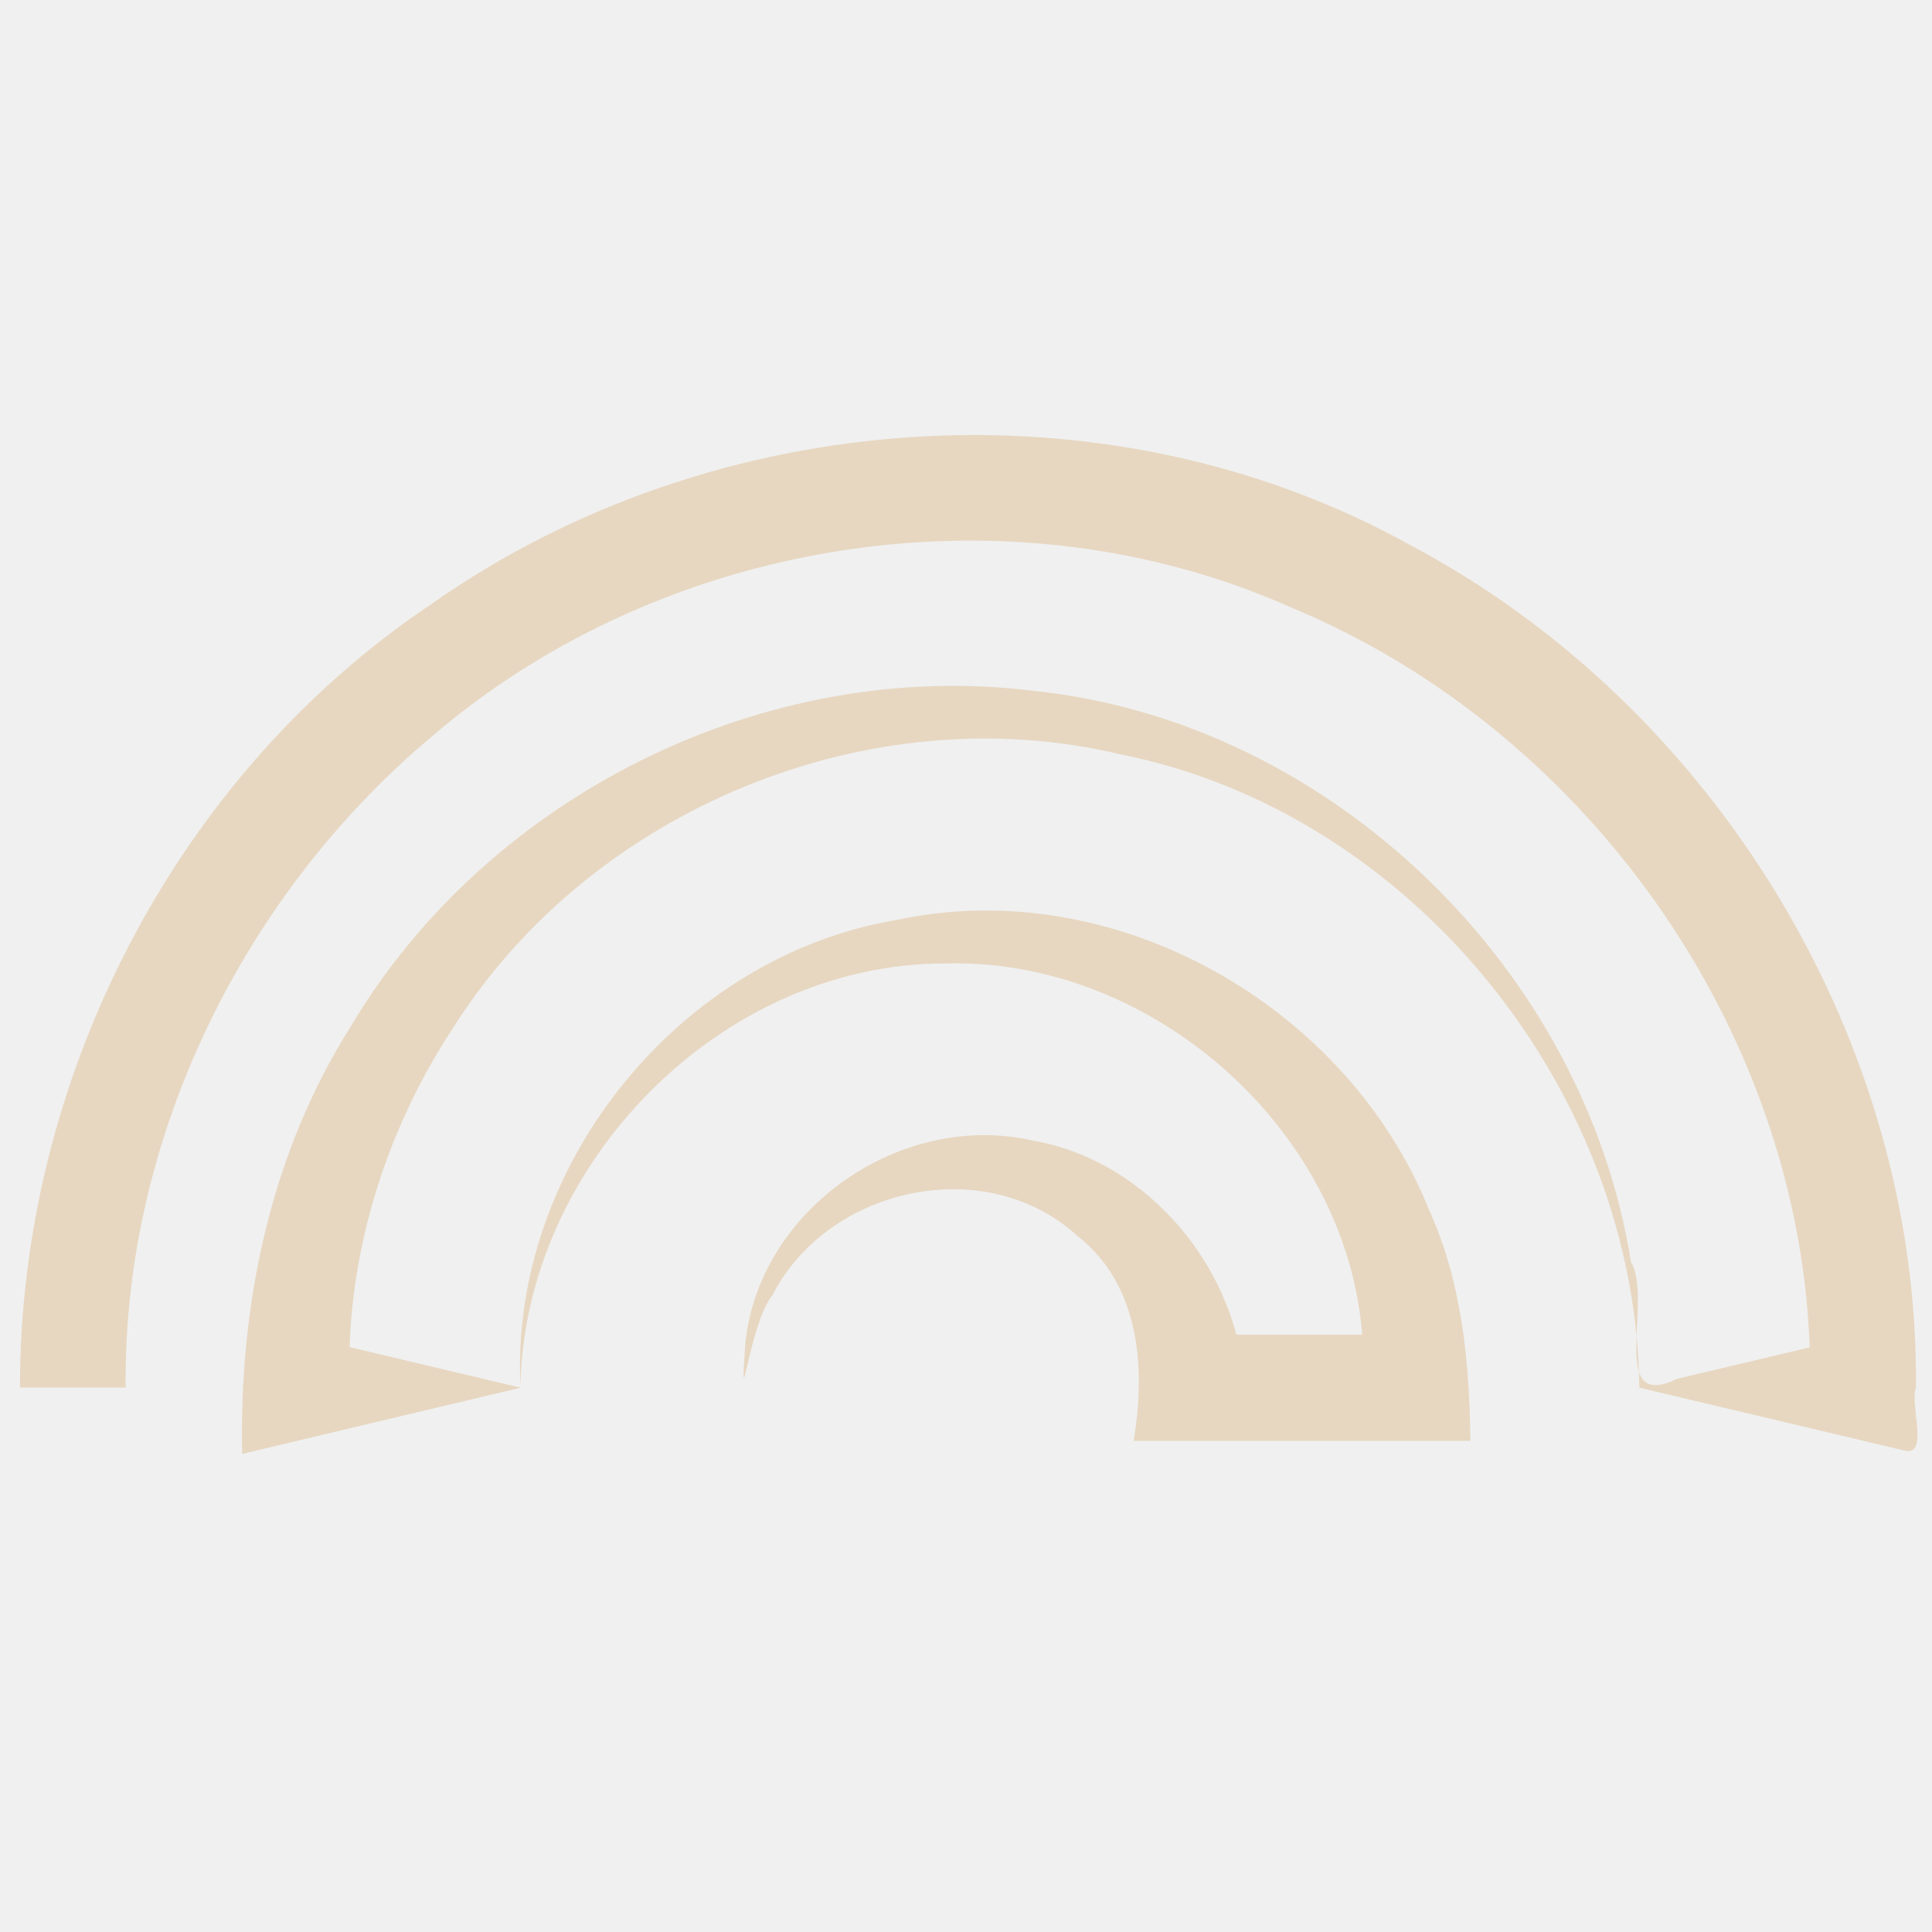
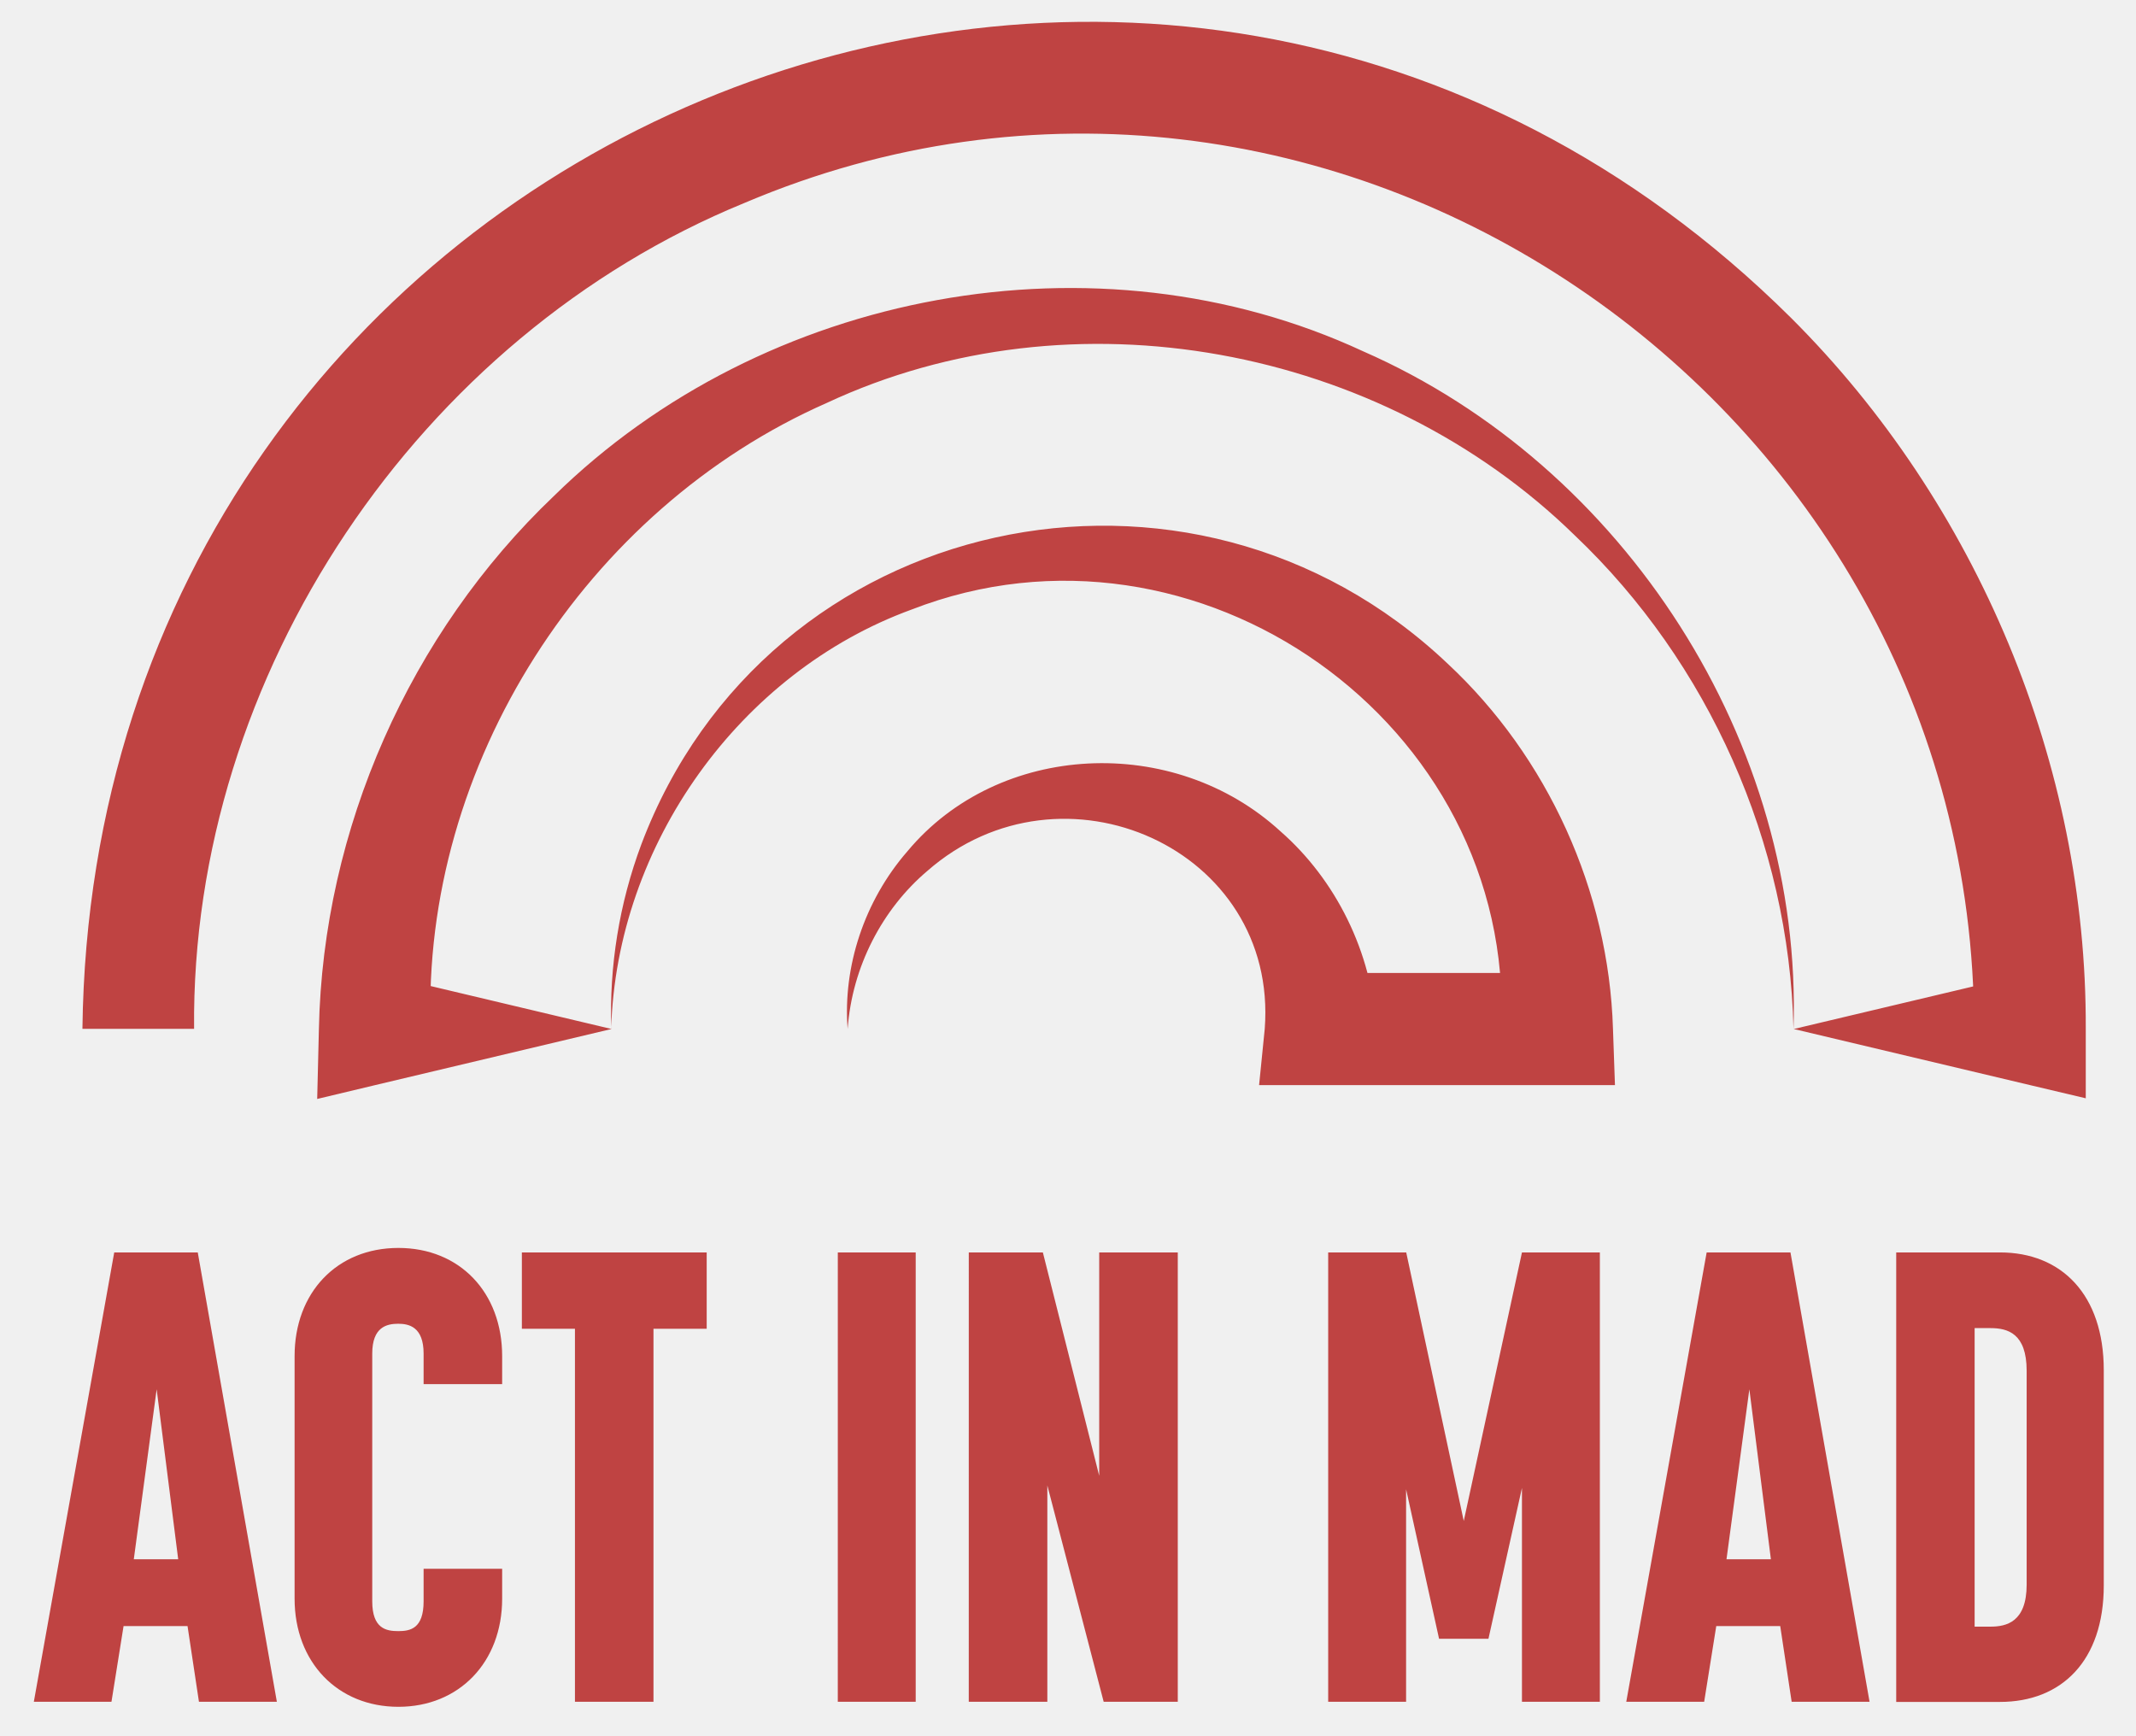
- <svg xmlns="http://www.w3.org/2000/svg" width="46" height="46" fill="none">
-   <g clip-path="url(#a)" style="stroke-width:2.27" transform="translate(-16.098 -.595) scale(.41277)">
-     <path fill="#e7d7c1" d="M40.153 81.478c-.028-17.726 8.91-35.261 23.704-45.174 16.28-11.482 39.038-13.132 56.524-3.403 17.57 9.322 29.333 28.634 29.136 48.577-.374 1.04.818 4.06-.725 3.621-5.078-1.201-10.154-2.41-15.231-3.614-.181-17.097-13.099-33.188-29.954-36.536-14.436-3.44-30.431 3.164-38.389 15.654-4.062 6.132-6.325 13.508-6.053 20.882-.778-.914-2.731-2.487-2.806-3.007l12.666 3.007c-.664-12.741 9.157-24.906 21.745-26.989 12.544-2.673 25.928 4.958 30.666 16.74 1.892 4.178 2.332 8.782 2.379 13.314h-19.427c.71-4.183.37-9.002-3.249-11.825-5.273-4.815-14.36-2.829-17.572 3.408-1.37 1.673-1.928 7.945-1.574 2.785.797-7.774 9.014-13.41 16.572-11.688 6.736 1.172 11.92 7.511 12.227 14.262-.773-.955-2.74-2.406-2.8-3.064h12.66c-.915.544-3.027 3.875-3.024 2.285.431-12.842-11.44-24.059-24.123-23.696-12.953-.001-24.296 11.614-24.487 24.475-5.35 1.272-10.701 2.537-16.05 3.815-.186-8.58 1.62-17.303 6.245-24.626 7.939-13.383 23.969-21.33 39.433-19.387 17.11 1.785 31.758 16.015 34.43 32.944 1.311 2.22-1.372 8.68 2.66 6.738l10.734-2.548c-.932.542-3.02 3.915-3.054 2.26-.017-18.993-12.49-36.966-29.947-44.208-16.122-7.18-35.99-4.09-49.396 7.305-11.018 9.174-17.976 23.284-17.824 37.693Z" style="stroke-width:4.844" />
+ <svg xmlns="http://www.w3.org/2000/svg" width="160" height="130" fill="none">
+   <g clip-path="url(#a)" style="fill:#bf4342;fill-opacity:1;stroke-width:.729" transform="matrix(1.37214 0 0 1.37214 -48.921 -34.728)" fill="#E7D7C1">
+     <path d="M41.889 93.686h4.56l4.318 24.533h-4.253l-.623-4.132h-3.493l-.66 4.132H37.5Zm3.492 16.752-1.176-9.281-1.248 9.281h2.417zM51.735 112.587v-13.24c0-3.476 2.317-5.906 5.666-5.906s5.665 2.43 5.665 5.906v1.529h-4.288V99.21c0-1.456-.796-1.63-1.384-1.63-.624 0-1.42.173-1.42 1.63v13.521c0 1.493.76 1.63 1.42 1.63.66 0 1.384-.137 1.384-1.63v-1.774h4.288v1.63c0 3.476-2.352 5.906-5.665 5.906s-5.666-2.43-5.666-5.906zM67.046 97.855h-2.904v-4.169h10.09v4.168h-2.905v20.365H67.04V97.855ZM81.39 93.686h4.252v24.533h-4.253zM88.54 93.686h4.044l3.076 12.194V93.686h4.289v24.533h-4.045l-3.076-11.812v11.812h-4.289zM108.167 93.686h4.253l3.141 14.661 3.177-14.66h4.253v24.532h-4.253v-11.675l-1.829 8.235h-2.696l-1.8-8.163v11.603h-4.253V93.686ZM128.835 93.686h4.561l4.318 24.533h-4.253l-.624-4.132h-3.492l-.66 4.132h-4.253l4.389-24.533zm3.493 16.752-1.176-9.281-1.248 9.281h2.417zM139.169 93.686h5.665c3.349 0 5.666 2.293 5.666 6.433v11.747c0 4.132-2.317 6.36-5.666 6.36h-5.665V93.694Zm5.149 20.43c.861 0 1.972-.246 1.972-2.294v-11.674c0-2.048-1.04-2.33-1.972-2.33h-.868v16.298zM40.153 81.478c.588-48.899 58.498-73.345 93.279-38.81 10.162 10.138 16.143 24.395 16.085 38.81v3.793l-3.047-.721-12.909-3.065c-.229-10.139-4.647-20.018-11.933-26.94-10.614-10.378-27.417-13.514-40.849-7.234-13.13 5.784-22.13 19.766-21.614 34.174l-3.048-3.065 12.908 3.065a26.199 26.199 0 0 1 1.635-10.067c6.864-18.215 29.984-23.184 44.019-9.879 5.457 5.084 8.799 12.41 9.028 19.946l.108 3.065h-19.427l.308-3.065c.753-9.843-11.058-15.093-18.43-8.617-2.439 2.07-4.095 5.214-4.34 8.617-.264-3.396.904-6.987 3.264-9.699 4.977-5.978 14.543-6.44 20.374-1.082 2.99 2.618 4.991 6.57 5.228 10.788l-3.048-3.064h12.908l-3.047 3.064c.767-16.694-16.609-28.967-32.193-22.902-9.373 3.418-16.114 12.836-16.394 22.902L56.11 84.557l-3.141.75.093-3.815c.222-10.939 4.977-21.626 12.83-29.104 11.452-11.242 29.639-14.653 44.183-7.896 14.249 6.245 24.01 21.381 23.486 37l12.909-3.064-3.048 3.064c.028-34.426-35.477-58.562-67.14-45.098-17.755 7.269-30.22 25.744-30.033 45.084Z" style="fill:#bf4342;fill-opacity:1;stroke-width:.729" />
  </g>
  <defs>
    <clipPath id="a">
-       <path fill="#fff" d="M37.5 26.5h113v92h-113z" />
+       <path fill="#fff" transform="translate(37.5 26.5)" d="M0 0h113v92H0z" />
    </clipPath>
  </defs>
</svg>
